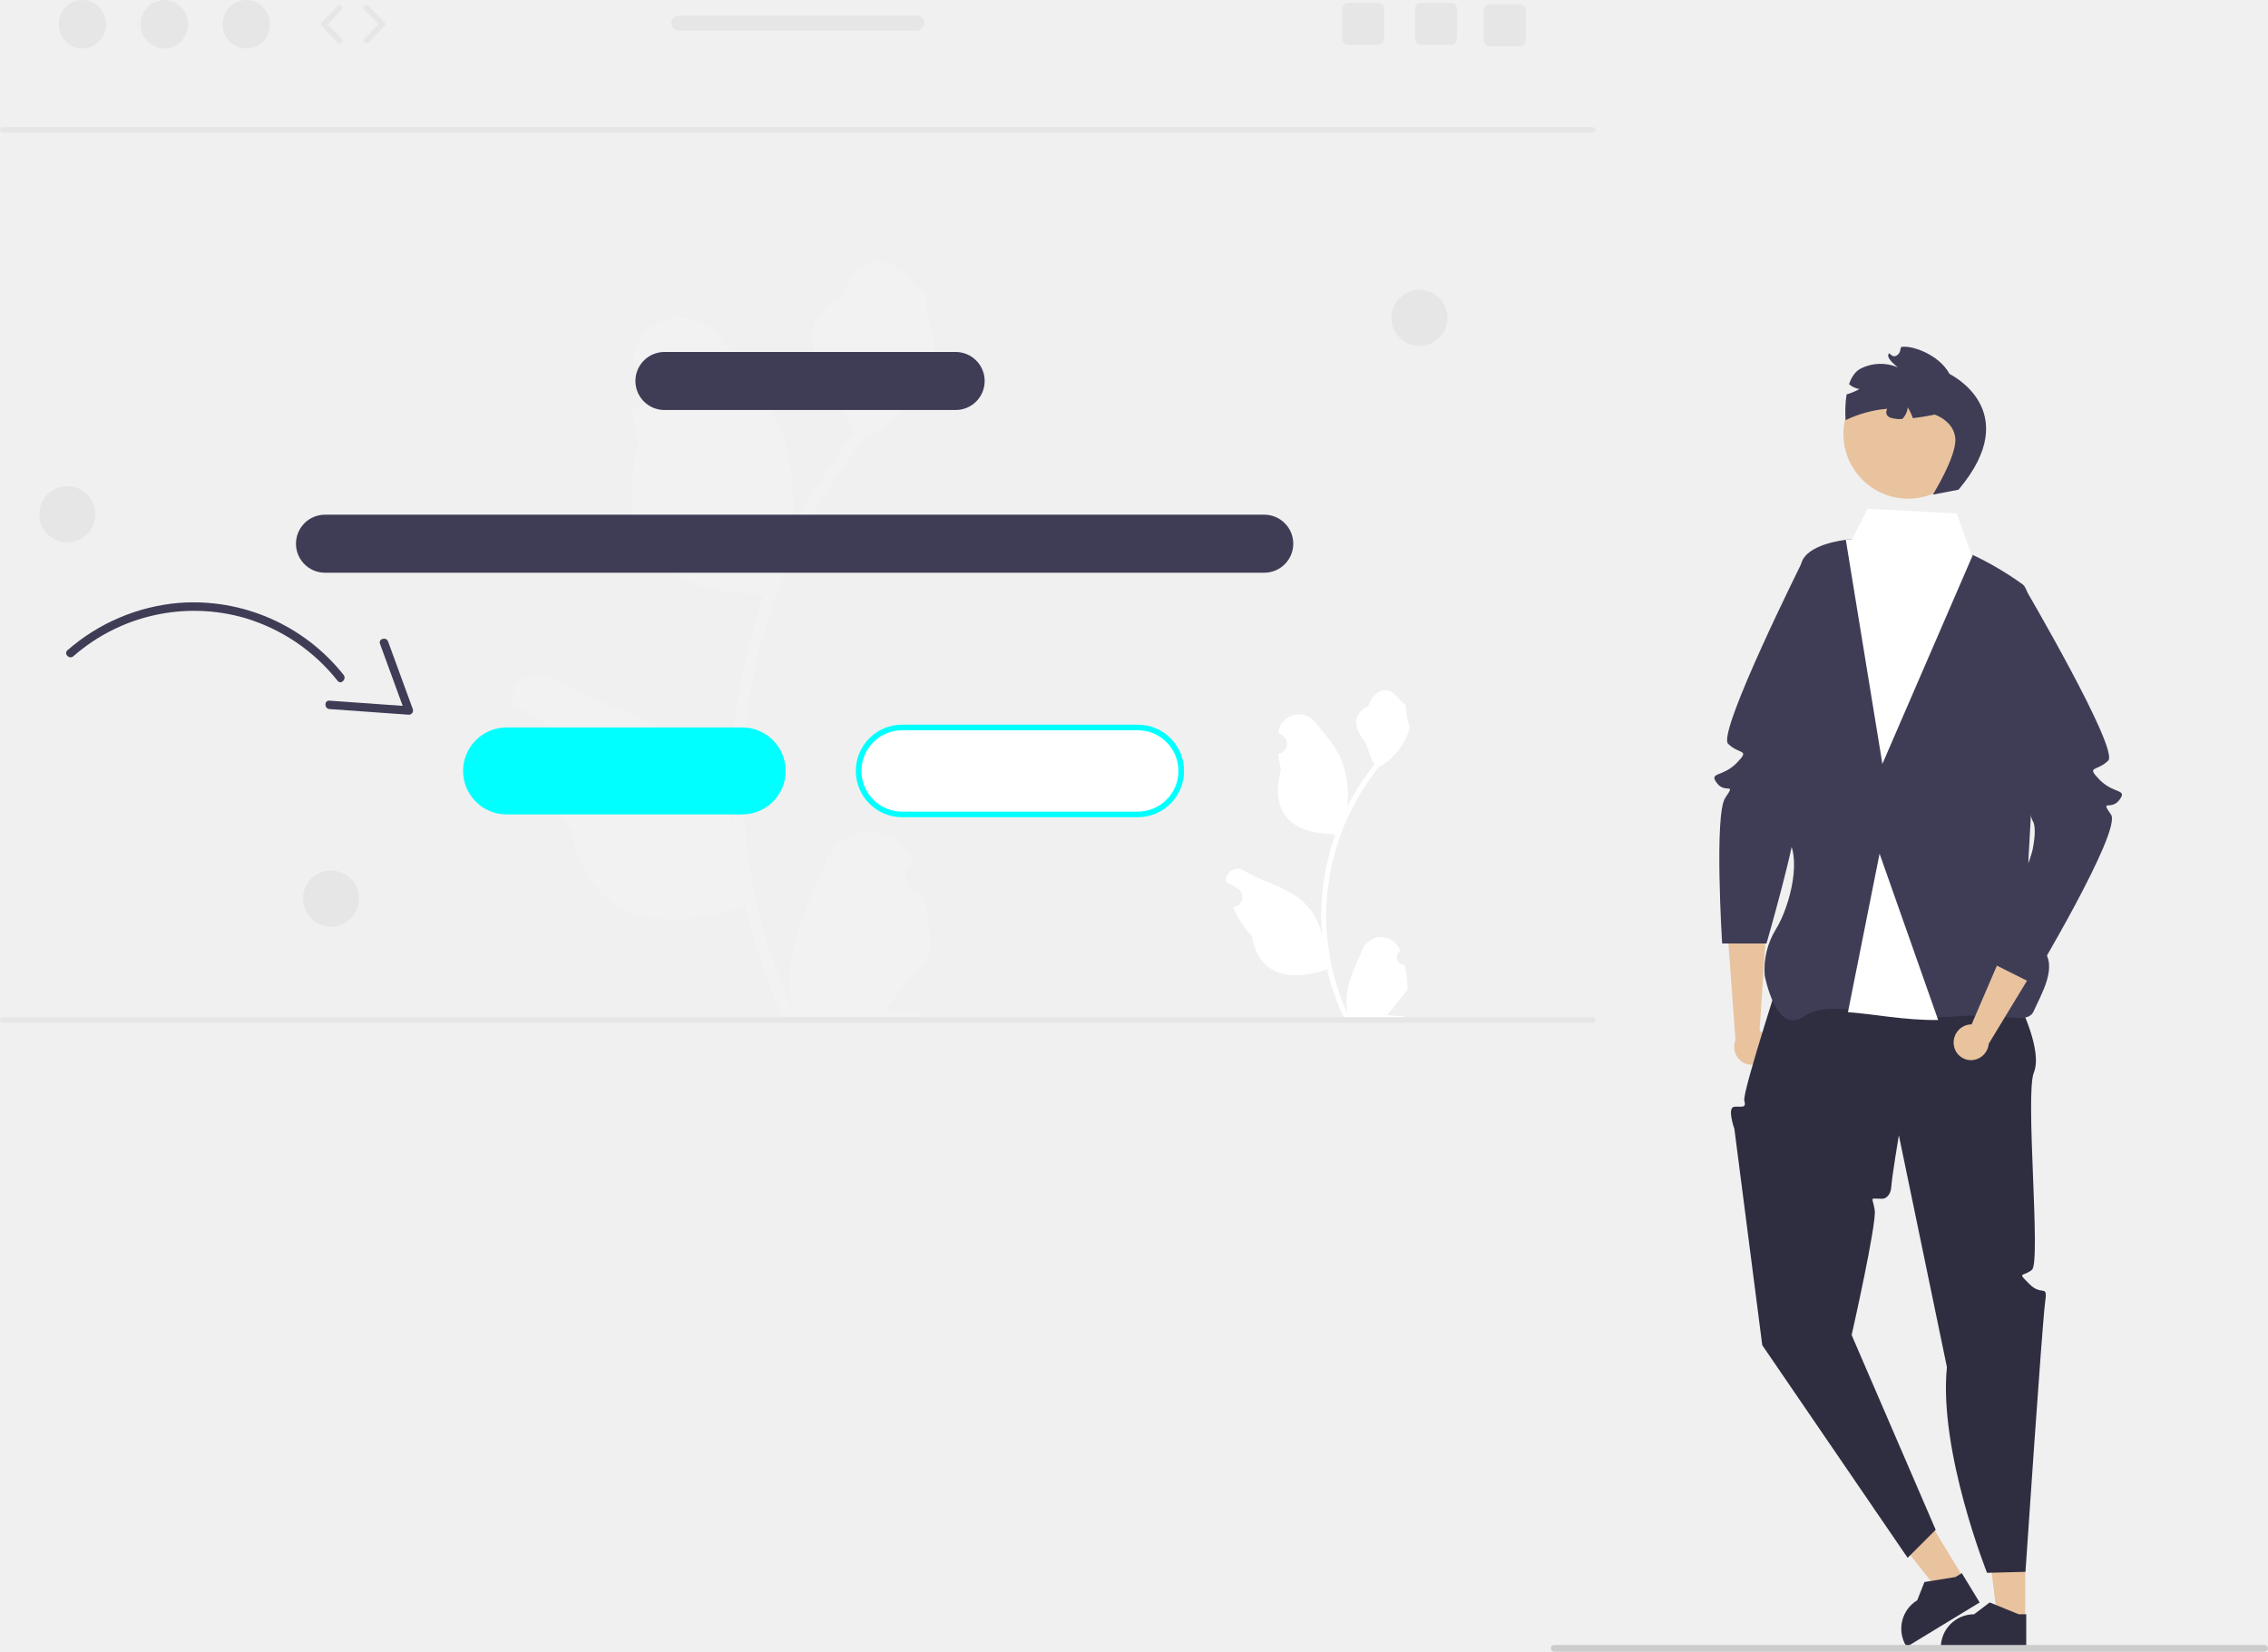
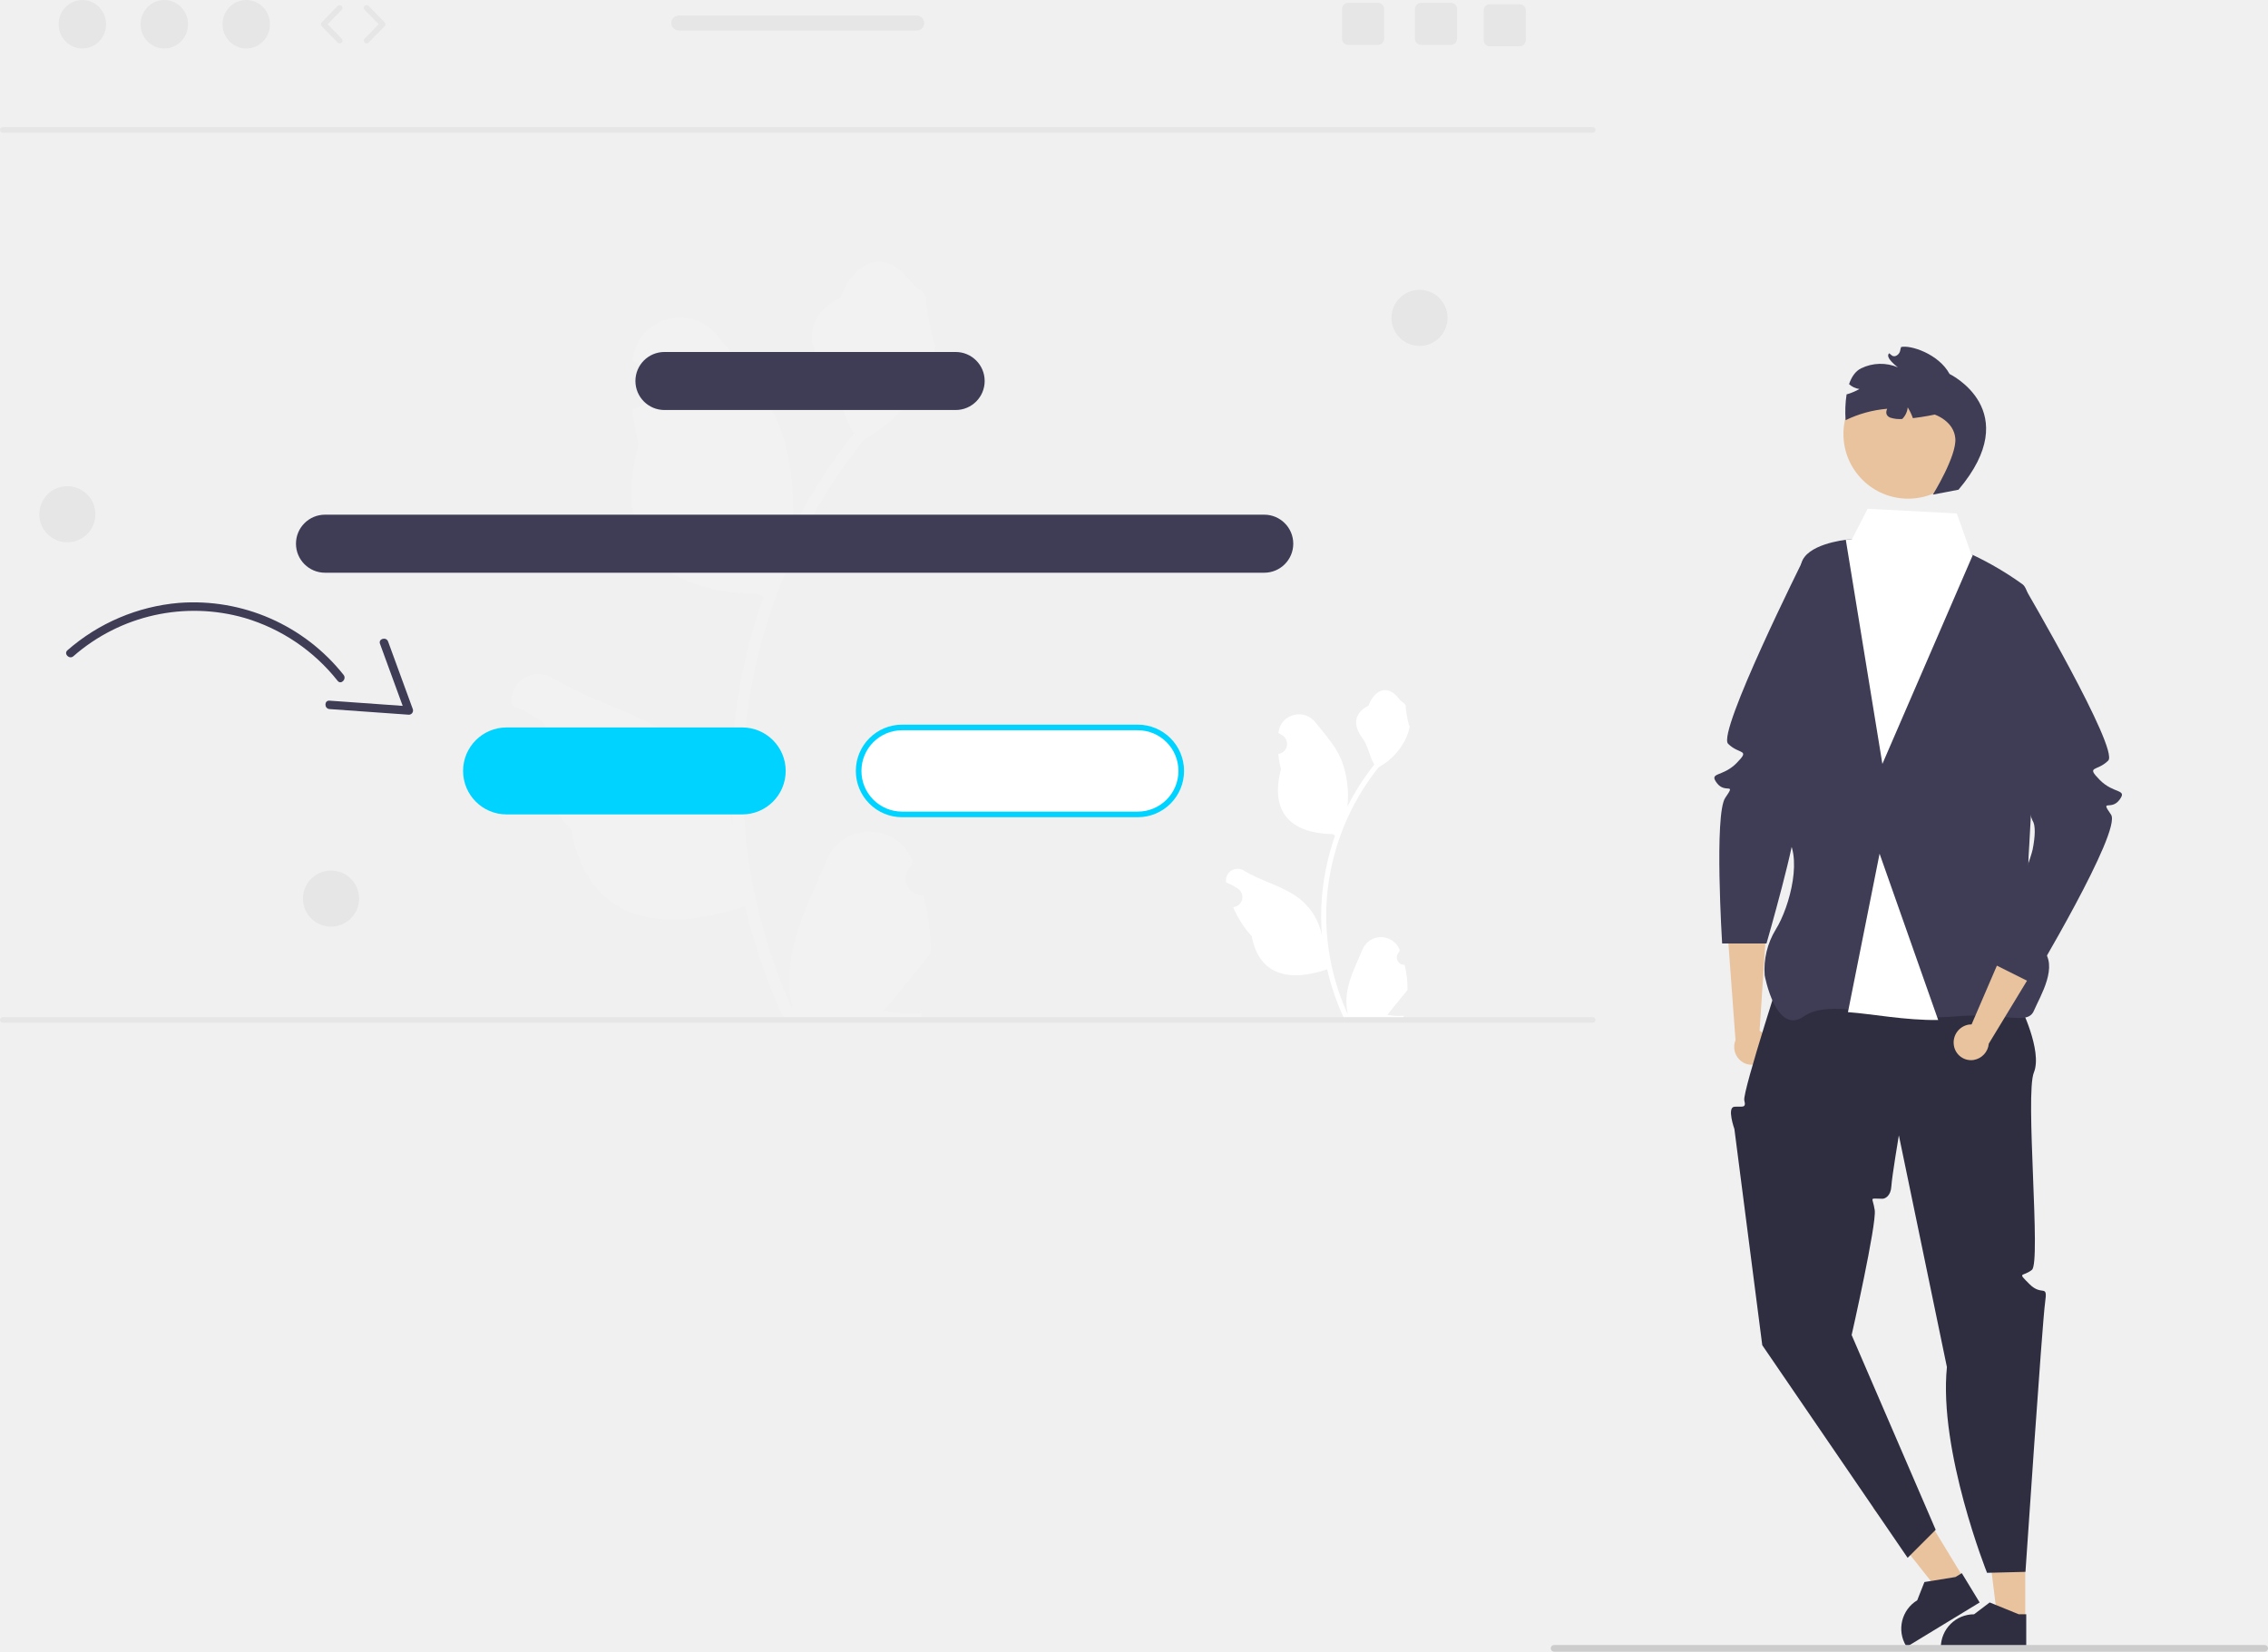
<svg xmlns="http://www.w3.org/2000/svg" data-name="Layer 1" width="808.457" height="588.766" viewBox="0 0 808.457 588.766">
  <path d="M525.068,474.862a6.146,6.146,0,0,1-4.454-10.653c.155-.616.266-1.058.421-1.674q-.083-.201-.167-.402c-5.658-13.492-24.835-13.399-30.445.113-4.979,11.993-11.319,24.006-12.88,36.686a48.827,48.827,0,0,0,.857,16.793,195.758,195.758,0,0,1-17.807-81.304,188.945,188.945,0,0,1,1.172-21.078q.971-8.606,2.694-17.09a198.026,198.026,0,0,1,39.27-83.928,52.7,52.7,0,0,0,21.918-22.74,40.199,40.199,0,0,0,3.656-10.985c-1.067.14-4.023-16.111-3.219-17.108-1.487-2.256-4.148-3.378-5.772-5.58-8.077-10.951-19.205-9.039-25.014,5.842-12.41,6.263-12.53,16.651-4.915,26.641,4.844,6.356,5.51,14.956,9.761,21.76-.437.56-.892,1.102-1.329,1.662a199.304,199.304,0,0,0-20.802,32.956c1.652-12.908-.787-28.459-4.946-38.483-4.735-11.422-13.609-21.041-21.424-30.915-9.387-11.86-28.636-6.684-30.289,8.35q-.024.218-.047.437,1.741.982,3.409,2.085a8.337,8.337,0,0,1-3.361,15.171l-.17.026a82.948,82.948,0,0,0,2.187,12.402c-10.025,38.771,11.619,52.892,42.524,53.527.682.35,1.347.7,2.029,1.032a203.431,203.431,0,0,0-10.95,51.532,192.948,192.948,0,0,0,.14,31.154q-.026-.184-.053-.367a50.985,50.985,0,0,0-17.405-29.44c-13.394-11.003-32.317-15.054-46.767-23.898-6.956-4.257-15.869,1.244-14.655,9.309q.029.193.059.386a55.997,55.997,0,0,1,6.28,3.026q1.741.982,3.409,2.085a8.337,8.337,0,0,1-3.361,15.171l-.17.026c-.122.018-.227.035-.35.053a83.021,83.021,0,0,0,15.271,23.912c6.269,33.846,33.193,37.057,61.993,27.201h.018a203.37,203.37,0,0,0,13.662,39.883h48.803c.175-.542.332-1.102.49-1.644a55.451,55.451,0,0,1-13.504-.804c3.621-4.443,7.242-8.921,10.863-13.364a3.034,3.034,0,0,0,.227-.262c1.837-2.274,3.691-4.53,5.528-6.804l.001-.003a81.222,81.222,0,0,0-2.38-20.691Z" transform="translate(-195.7715 -155.617)" fill="#f2f2f2" />
  <path d="M696.467,499.549a2.664,2.664,0,0,1-1.931-4.617l.183-.726q-.036-.087-.073-.174a7.154,7.154,0,0,0-13.197.049c-2.158,5.198-4.906,10.406-5.583,15.902a21.165,21.165,0,0,0,.372,7.279,84.853,84.853,0,0,1-7.719-35.242,81.899,81.899,0,0,1,.508-9.137q.421-3.731,1.168-7.408a85.836,85.836,0,0,1,17.022-36.379,22.843,22.843,0,0,0,9.501-9.857,17.425,17.425,0,0,0,1.585-4.762c-.463.061-1.744-6.983-1.395-7.415-.645-.978-1.798-1.464-2.502-2.419-3.501-4.747-8.325-3.918-10.843,2.532-5.379,2.715-5.431,7.217-2.131,11.548,2.1,2.755,2.388,6.483,4.231,9.432-.19.243-.387.478-.576.72a86.39,86.39,0,0,0-9.017,14.285,35.913,35.913,0,0,0-2.144-16.681c-2.052-4.951-5.899-9.12-9.286-13.4-4.069-5.141-12.412-2.897-13.129,3.62q-.01.095-.02.189.755.426,1.478.904a3.614,3.614,0,0,1-1.457,6.576l-.074.011a35.955,35.955,0,0,0,.948,5.376c-4.346,16.806,5.036,22.927,18.432,23.202.296.152.584.303.88.447A88.179,88.179,0,0,0,666.95,475.741a83.636,83.636,0,0,0,.061,13.504l-.023-.159a22.1,22.1,0,0,0-7.544-12.761c-5.806-4.769-14.008-6.525-20.272-10.359A4.148,4.148,0,0,0,632.82,470.001q.013.084.026.167a24.272,24.272,0,0,1,2.722,1.312q.755.426,1.478.904a3.614,3.614,0,0,1-1.457,6.576l-.074.011c-.053.008-.099.015-.152.023a35.986,35.986,0,0,0,6.619,10.365c2.717,14.671,14.388,16.063,26.871,11.79h.008a88.153,88.153,0,0,0,5.922,17.287H695.937c.076-.235.144-.478.212-.713a24.036,24.036,0,0,1-5.854-.349c1.57-1.926,3.139-3.867,4.709-5.793a1.315,1.315,0,0,0,.099-.114c.796-.986,1.6-1.964,2.396-2.949l0-.001a35.206,35.206,0,0,0-1.032-8.969Z" transform="translate(-195.7715 -155.617)" fill="#FFF" />
  <path d="M825.274,532.5a6.48,6.48,0,0,0-1.401-8.929,6.217,6.217,0,0,0-.879-.533l2.905-44.116-14.78,2.562,3.295,44.882a6.462,6.462,0,0,0,2.117,7.6,6.184,6.184,0,0,0,8.645-1.328Q825.226,532.57,825.274,532.5Z" transform="translate(-195.7715 -155.617)" fill="#E8C39E" />
  <polygon points="721.93 577.344 712.029 577.343 707.319 539.153 721.932 539.154 721.93 577.344" fill="#E8C39E" />
  <path d="M918.05,743.29l-30.447-.001v-.385A11.851,11.851,0,0,1,899.454,731.053h.001l5.562-4.219,10.377,4.22,2.658 0Z" transform="translate(-195.7715 -155.617)" fill="#2f2e41" />
  <polygon points="700.003 562.585 691.544 567.73 667.673 537.549 680.158 529.956 700.003 562.585" fill="#E8C39E" />
  <path d="M901.44,726.845,875.427,742.667l-.2-.329A11.851,11.851,0,0,1,879.193,726.055l.001-0,2.559-6.495,11.058-1.787,2.271-1.381Z" transform="translate(-195.7715 -155.617)" fill="#2f2e41" />
  <path d="M763.502,202.928H196.771a1,1,0,0,1,0-2H763.502a1,1,0,0,1,0,2Z" transform="translate(-195.7715 -155.617)" fill="#e6e6e6" />
  <path d="M646.427,339.084h-334.808a10.344,10.344,0,0,0,0,20.688h334.808a10.344,10.344,0,1,0,0-20.688Z" transform="translate(-195.7715 -155.617)" fill="#3f3d56" />
  <path d="M536.427,281.084h-103.808a10.344,10.344,0,0,0,0,20.688h103.808a10.344,10.344,0,1,0,0-20.688Z" transform="translate(-195.7715 -155.617)" fill="#3f3d56" />
  <ellipse cx="29.355" cy="8.645" rx="8.457" ry="8.645" fill="#e6e6e6" />
  <ellipse cx="58.569" cy="8.645" rx="8.457" ry="8.645" fill="#e6e6e6" />
  <ellipse cx="87.782" cy="8.645" rx="8.457" ry="8.645" fill="#e6e6e6" />
  <path d="M316.865,171.095a.997.997,0,0,1-.715-.301l-5.706-5.833a1.0 1,0,0,1,0-1.398l5.706-5.833a1,1,0,0,1,1.43,1.398l-5.022,5.133,5.022,5.134a1,1,0,0,1-.715,1.699Z" transform="translate(-195.7715 -155.617)" fill="#e6e6e6" />
  <path d="M326.454,171.095a1,1,0,0,1-.715-1.699l5.021-5.134-5.021-5.133a1,1,0,1,1,1.43-1.398l5.706,5.833a1.0 1,0,0,1,0,1.398l-5.706,5.833A.997.997,0,0,1,326.454,171.095Z" transform="translate(-195.7715 -155.617)" fill="#e6e6e6" />
  <path d="M712.963,156.618h-10.61a2.189,2.189,0,0,0-2.19,2.19v10.62a2.189,2.189,0,0,0,2.19,2.19h10.61a2.198,2.198,0,0,0,2.2-2.19v-10.62A2.198,2.198,0,0,0,712.963,156.618Z" transform="translate(-195.7715 -155.617)" fill="#e6e6e6" />
  <path d="M686.963,156.618h-10.61a2.189,2.189,0,0,0-2.19,2.19v10.62a2.189,2.189,0,0,0,2.19,2.19h10.61a2.198,2.198,0,0,0,2.2-2.19v-10.62A2.198,2.198,0,0,0,686.963,156.618Z" transform="translate(-195.7715 -155.617)" fill="#e6e6e6" />
  <path d="M737.463,157.118h-10.61a2.189,2.189,0,0,0-2.19,2.19v10.62a2.189,2.189,0,0,0,2.19,2.19h10.61a2.198,2.198,0,0,0,2.2-2.19v-10.62A2.198,2.198,0,0,0,737.463,157.118Z" transform="translate(-195.7715 -155.617)" fill="#e6e6e6" />
  <path d="M522.542,161.158h-84.81a2.67,2.67,0,1,0,0,5.34h84.81a2.67,2.67,0,0,0,0-5.34Z" transform="translate(-195.7715 -155.617)" fill="#e6e6e6" />
-   <path d="M460.342,414.928h-84a15.5,15.5,0,0,0,0,31h84a15.5,15.5,0,0,0,0-31Z" transform="translate(-195.7715 -155.617)" fill="#00FFFF" />
+   <path d="M460.342,414.928h-84a15.5,15.5,0,0,0,0,31h84a15.5,15.5,0,0,0,0-31Z" transform="translate(-195.7715 -155.617)" fill="#00d3ff" />
  <path d="M601.342,414.928h-84a15.5,15.5,0,1,0,0,31h84a15.5,15.5,0,0,0,0-31Z" transform="translate(-195.7715 -155.617)" fill="#fff" />
-   <path d="M601.342,446.928h-84a16.5,16.5,0,0,1,0-33h84a16.5,16.5,0,0,1,0,33Zm-84-31a14.5,14.5,0,0,0,0,29h84a14.5,14.5,0,0,0,0-29Z" transform="translate(-195.7715 -155.617)" fill="#00FFFF" />
+   <path d="M601.342,446.928h-84a16.5,16.5,0,0,1,0-33h84a16.5,16.5,0,0,1,0,33Zm-84-31a14.5,14.5,0,0,0,0,29h84a14.5,14.5,0,0,0,0-29Z" transform="translate(-195.7715 -155.617)" fill="#00d3ff" />
  <path d="M763.502,520.187H196.771a1,1,0,0,1,0-2H763.502a1,1,0,0,1,0,2Z" transform="translate(-195.7715 -155.617)" fill="#e6e6e6" />
  <circle cx="24" cy="183.311" r="10" fill="#e6e6e6" />
  <circle cx="506" cy="113.311" r="10" fill="#e6e6e6" />
  <circle cx="118" cy="320.311" r="10" fill="#e6e6e6" />
  <path d="M219.818,387.412a69.254,69.254,0,0,1,39.731-16.885,68.3,68.3,0,0,1,58.697,25.664c1.182,1.5-.927,3.638-2.121,2.121A66.183,66.183,0,0,0,283.028,375.902a65.314,65.314,0,0,0-61.088,13.631c-1.444,1.271-3.574-.843-2.121-2.121Z" transform="translate(-195.7715 -155.617)" fill="#3f3d56" />
  <path d="M334.115,384.308l8.843,24.184a1.508,1.508,0,0,1-1.446,1.899l-28.29-2.016c-1.915-.136-1.93-3.138,0-3l28.29,2.016-1.446,1.899-8.843-24.184c-.664-1.816,2.234-2.599,2.893-.798Z" transform="translate(-195.7715 -155.617)" fill="#3f3d56" />
  <path d="M915.771,513.928s8.184,16.262,5,24,2.612,67.683-.694,70.342-5.433.531-.87,5.095,6.564-.436,5.564,6.564-7,96-7,96l-13.694.342s-17.306-43.342-14.306-73.342l-17.13-82.618s-2.469,14.72-2.669,18.169-2.2,4.449-3.2,4.449c-5.005,0-3.465-.89-2.732,4.055s-8.226,44.525-8.226,44.525l29.958,69.42-10,10-51.82-75.798-9.935-77.06s-2.755-7.732,0-7.937,4.314.669,3.534-2.268,15.22-51.937,15.22-51.937Z" transform="translate(-195.7715 -155.617)" fill="#2f2e41" />
  <path d="M920.771,515.928c-2.31,5.35-10.18.45-28,2-2.06.18-4.09.27-6.11.29-11.95.13-23.12-2.14-32.16-2.81-6.51-.49-11.92-.15-15.73,2.52-10,7-13.96-14.66-13.96-14.66a27.385,27.385,0,0,1,3.96-16.34c5-8,10.12-27.01,3-34s-7.88-17.99-5-21,12.34-63.2,11-73c-1.06-7.73,10.88-10.21,15.96-10.91,1.36-.19,2.23-.25,2.23-.25l11.81,2.16,17,3,13.69.26s.19.09.55.25a112.674,112.674,0,0,1,17.76,10.49c8.08,6.09,2.11,96.99,2.11,96.99s-1.11,27.07,4.89,33.01S923.081,510.578,920.771,515.928Z" transform="translate(-195.7715 -155.617)" fill="#3f3d56" />
  <path d="M861.771,353.743l-23,1s-31,62-27,66,8.086,1.729,3.043,6.865-10.043,3.135-7.043,7.135,7-.501,3,5.249-1.124,51.935-1.124,51.935h15.818s11.182-38.799,10.244-43.492-1.062-8.704,0-10.198S861.771,353.743,861.771,353.743Z" transform="translate(-195.7715 -155.617)" fill="#3f3d56" />
  <circle cx="680.173" cy="154.704" r="23.056" fill="#E8C39E" />
  <path d="M893.911,330.178l-9.14,1.75s8.5-13.72,8-20c-.5-6.28-7.34-8.53-7.34-8.53s-3.79.82-7.78,1.28a20.061,20.061,0,0,0-1.85-3.85,6.716,6.716,0,0,1-1.96,4.14,10.935,10.935,0,0,1-4.33-.5c-1.58-.72-1.55-1.97-1.03-3.14a41.624,41.624,0,0,0-14.82,4.07,40.899,40.899,0,0,1,.35-9.2c.22-.06.44-.13.66-.2a20.414,20.414,0,0,0,3.92-1.71,6.752,6.752,0,0,1-3.7-1.74c.84-2.46,2.18-4.59,4.29-5.63a15.815,15.815,0,0,1,13.13-.35s-4.89-3.57-3.09-5.03c.12.12.24.23.37.34.17.14.36.29.54.43,1.11.9,2.77-.37,2.99-1.73a4.585,4.585,0,0,1,.1-.51c.03-.14.07-.28.11-.41a3.394,3.394,0,0,1,.12-.34c3.33-.8,13.4,2.45,17.27,9.61C890.721,288.928,917.771,301.928,893.911,330.178Z" transform="translate(-195.7715 -155.617)" fill="#3f3d56" />
  <path d="M892.238,528.165a6.48,6.48,0,0,1,5.31-7.314,6.216,6.216,0,0,1,1.025-.075L916.059,480.17l11.996,9.006-23.355,38.468a6.462,6.462,0,0,1-5.343,5.805,6.184,6.184,0,0,1-7.094-5.116Q892.249,528.249,892.238,528.165Z" transform="translate(-195.7715 -155.617)" fill="#E8C39E" />
  <path d="M894.271,363.743l23,1s34,58,30,62-8.086,1.729-3.043,6.865,10.043,3.135,7.043,7.135-7-.501-3,5.249-28.5,59.935-28.5,59.935l-14-7s13.624-35.799,14.562-40.492,1.062-8.704,0-10.198S894.271,363.743,894.271,363.743Z" transform="translate(-195.7715 -155.617)" fill="#3f3d56" />
  <path d="M899.011,353.438l-32.24,74.49-13.04-79.91c1.36-.19,2.23-.25,2.23-.25l5.55-10.78,31.79,1.65,5.16,14.55S898.651,353.278,899.011,353.438Z" transform="translate(-195.7715 -155.617)" fill="#fff" />
  <path d="M886.661,519.218c-11.95.13-23.12-2.14-32.16-2.81l11.27-56.48Z" transform="translate(-195.7715 -155.617)" fill="#fff" />
  <path d="M748.558,743.193a1.186,1.186,0,0,0,1.19,1.19h253.29a1.19,1.19,0,0,0,0-2.38h-253.29A1.187,1.187,0,0,0,748.558,743.193Z" transform="translate(-195.7715 -155.617)" fill="#ccc" />
</svg>
